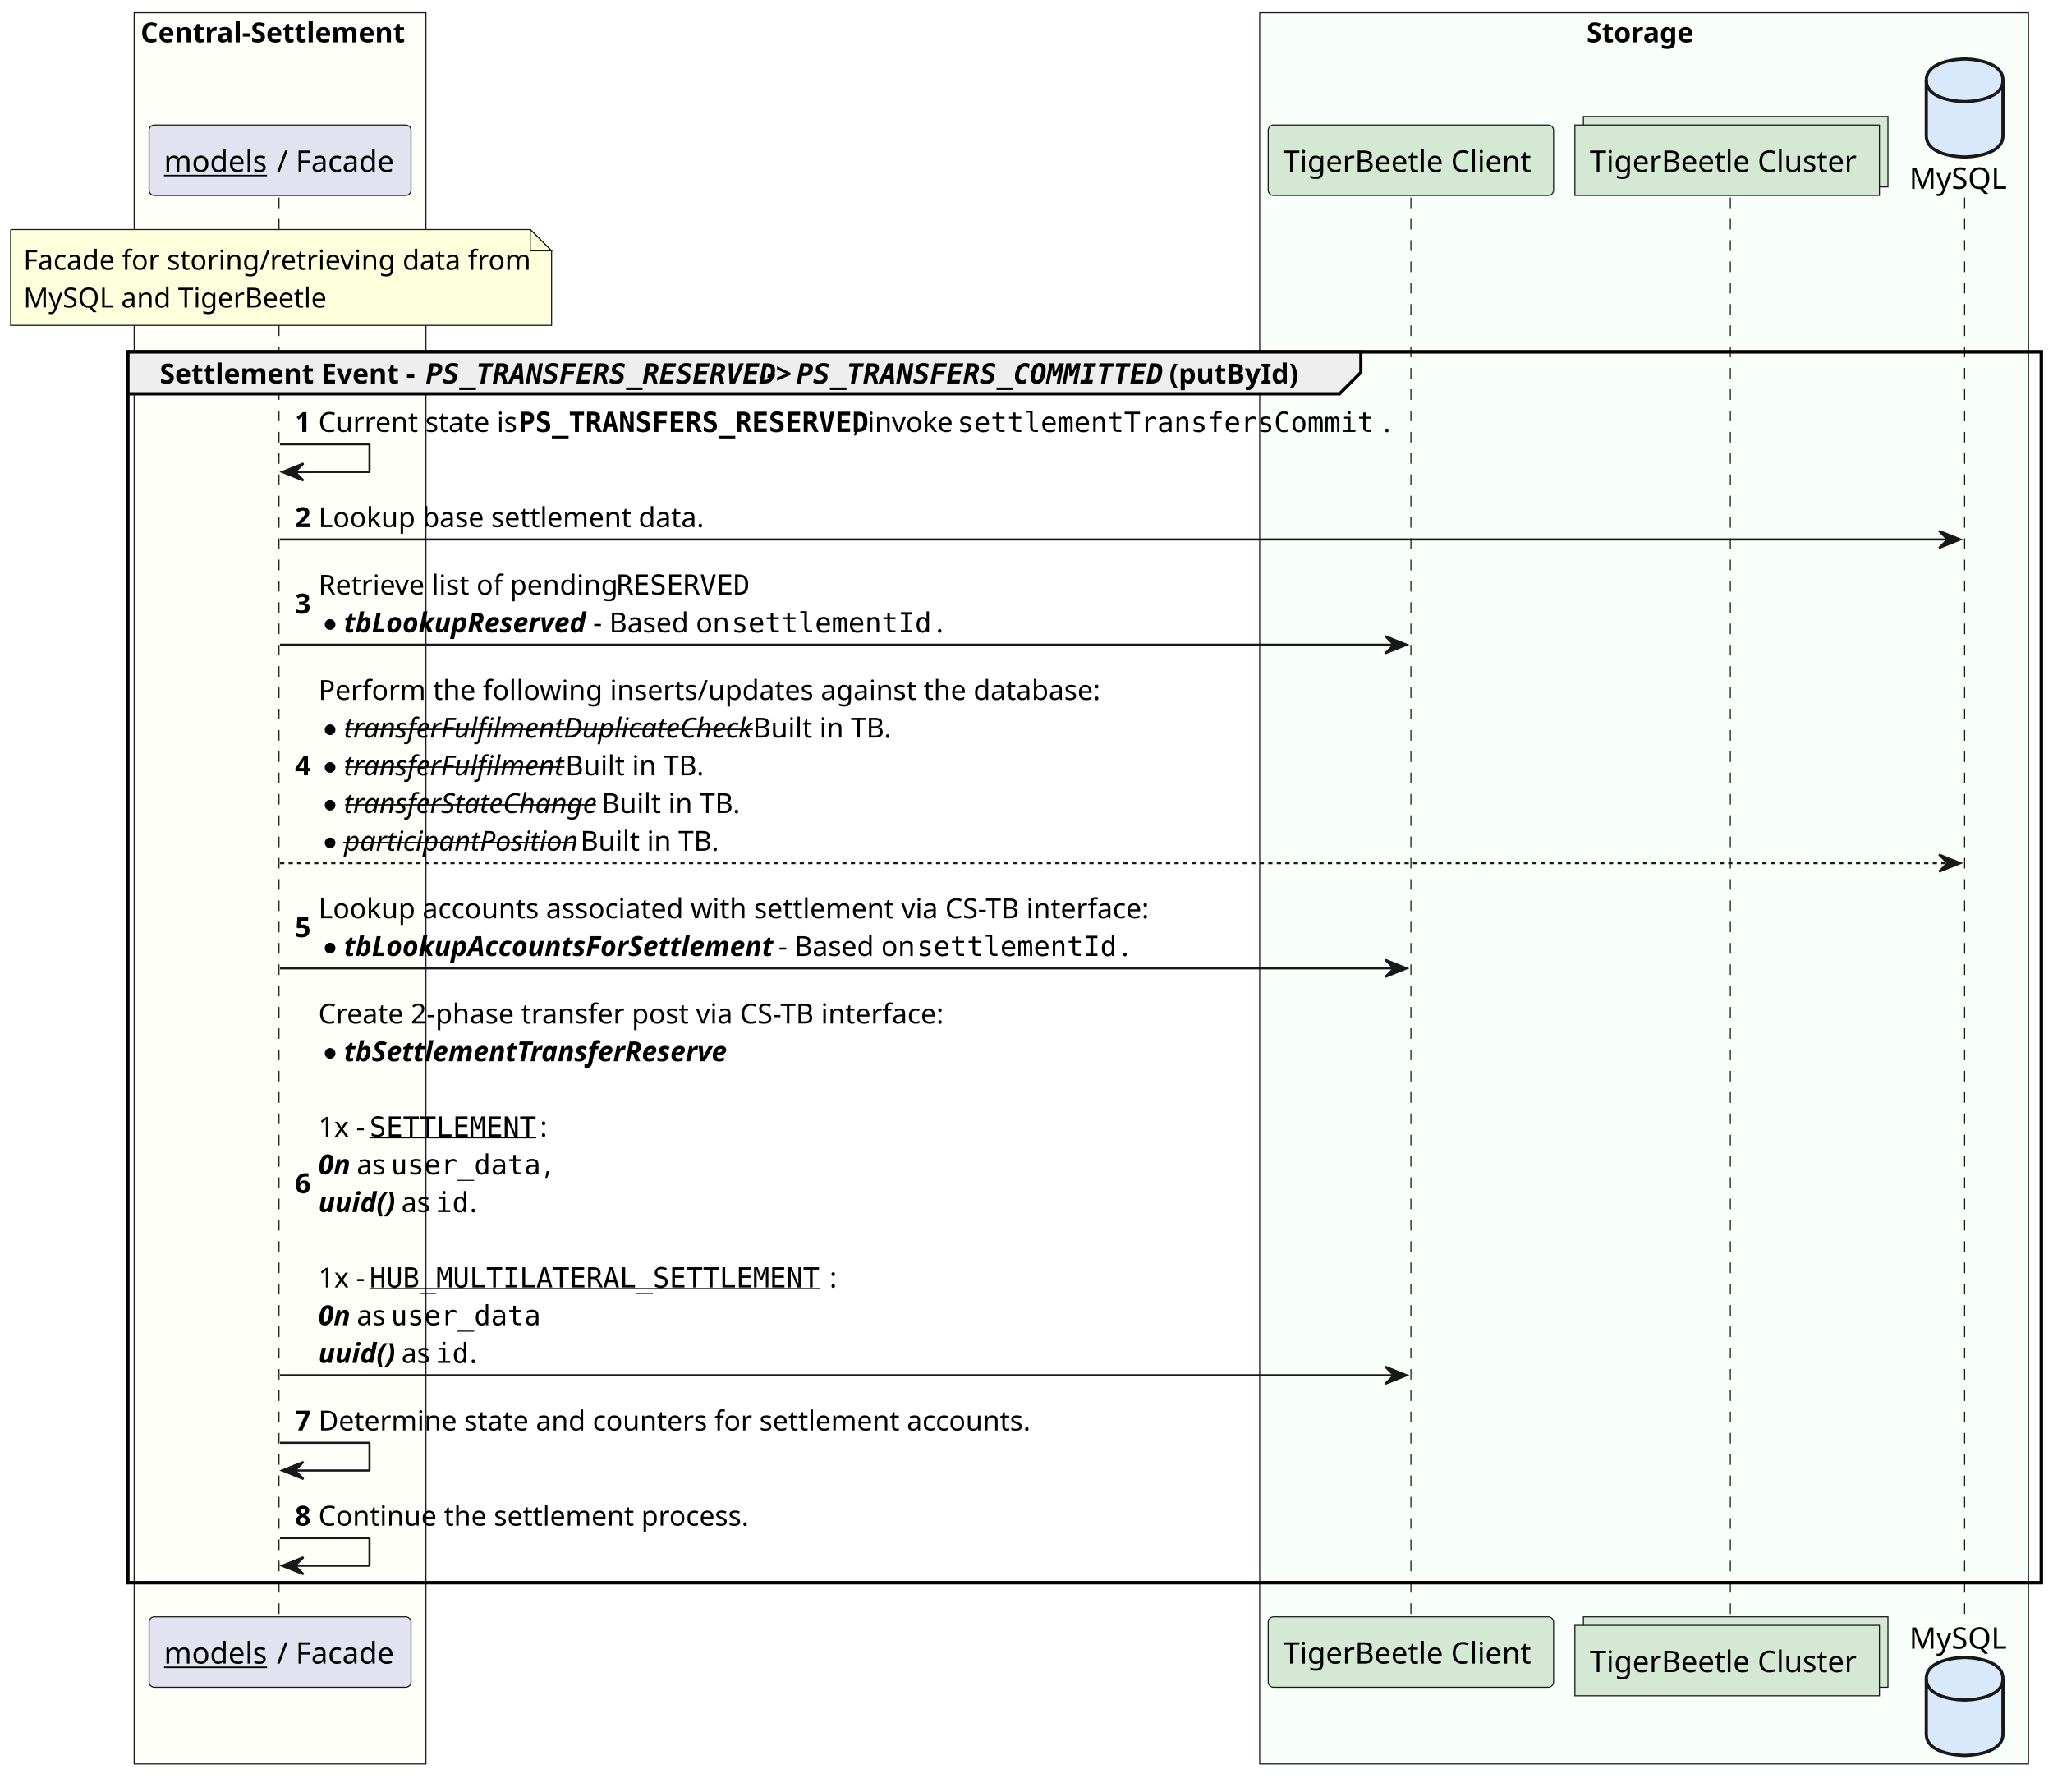
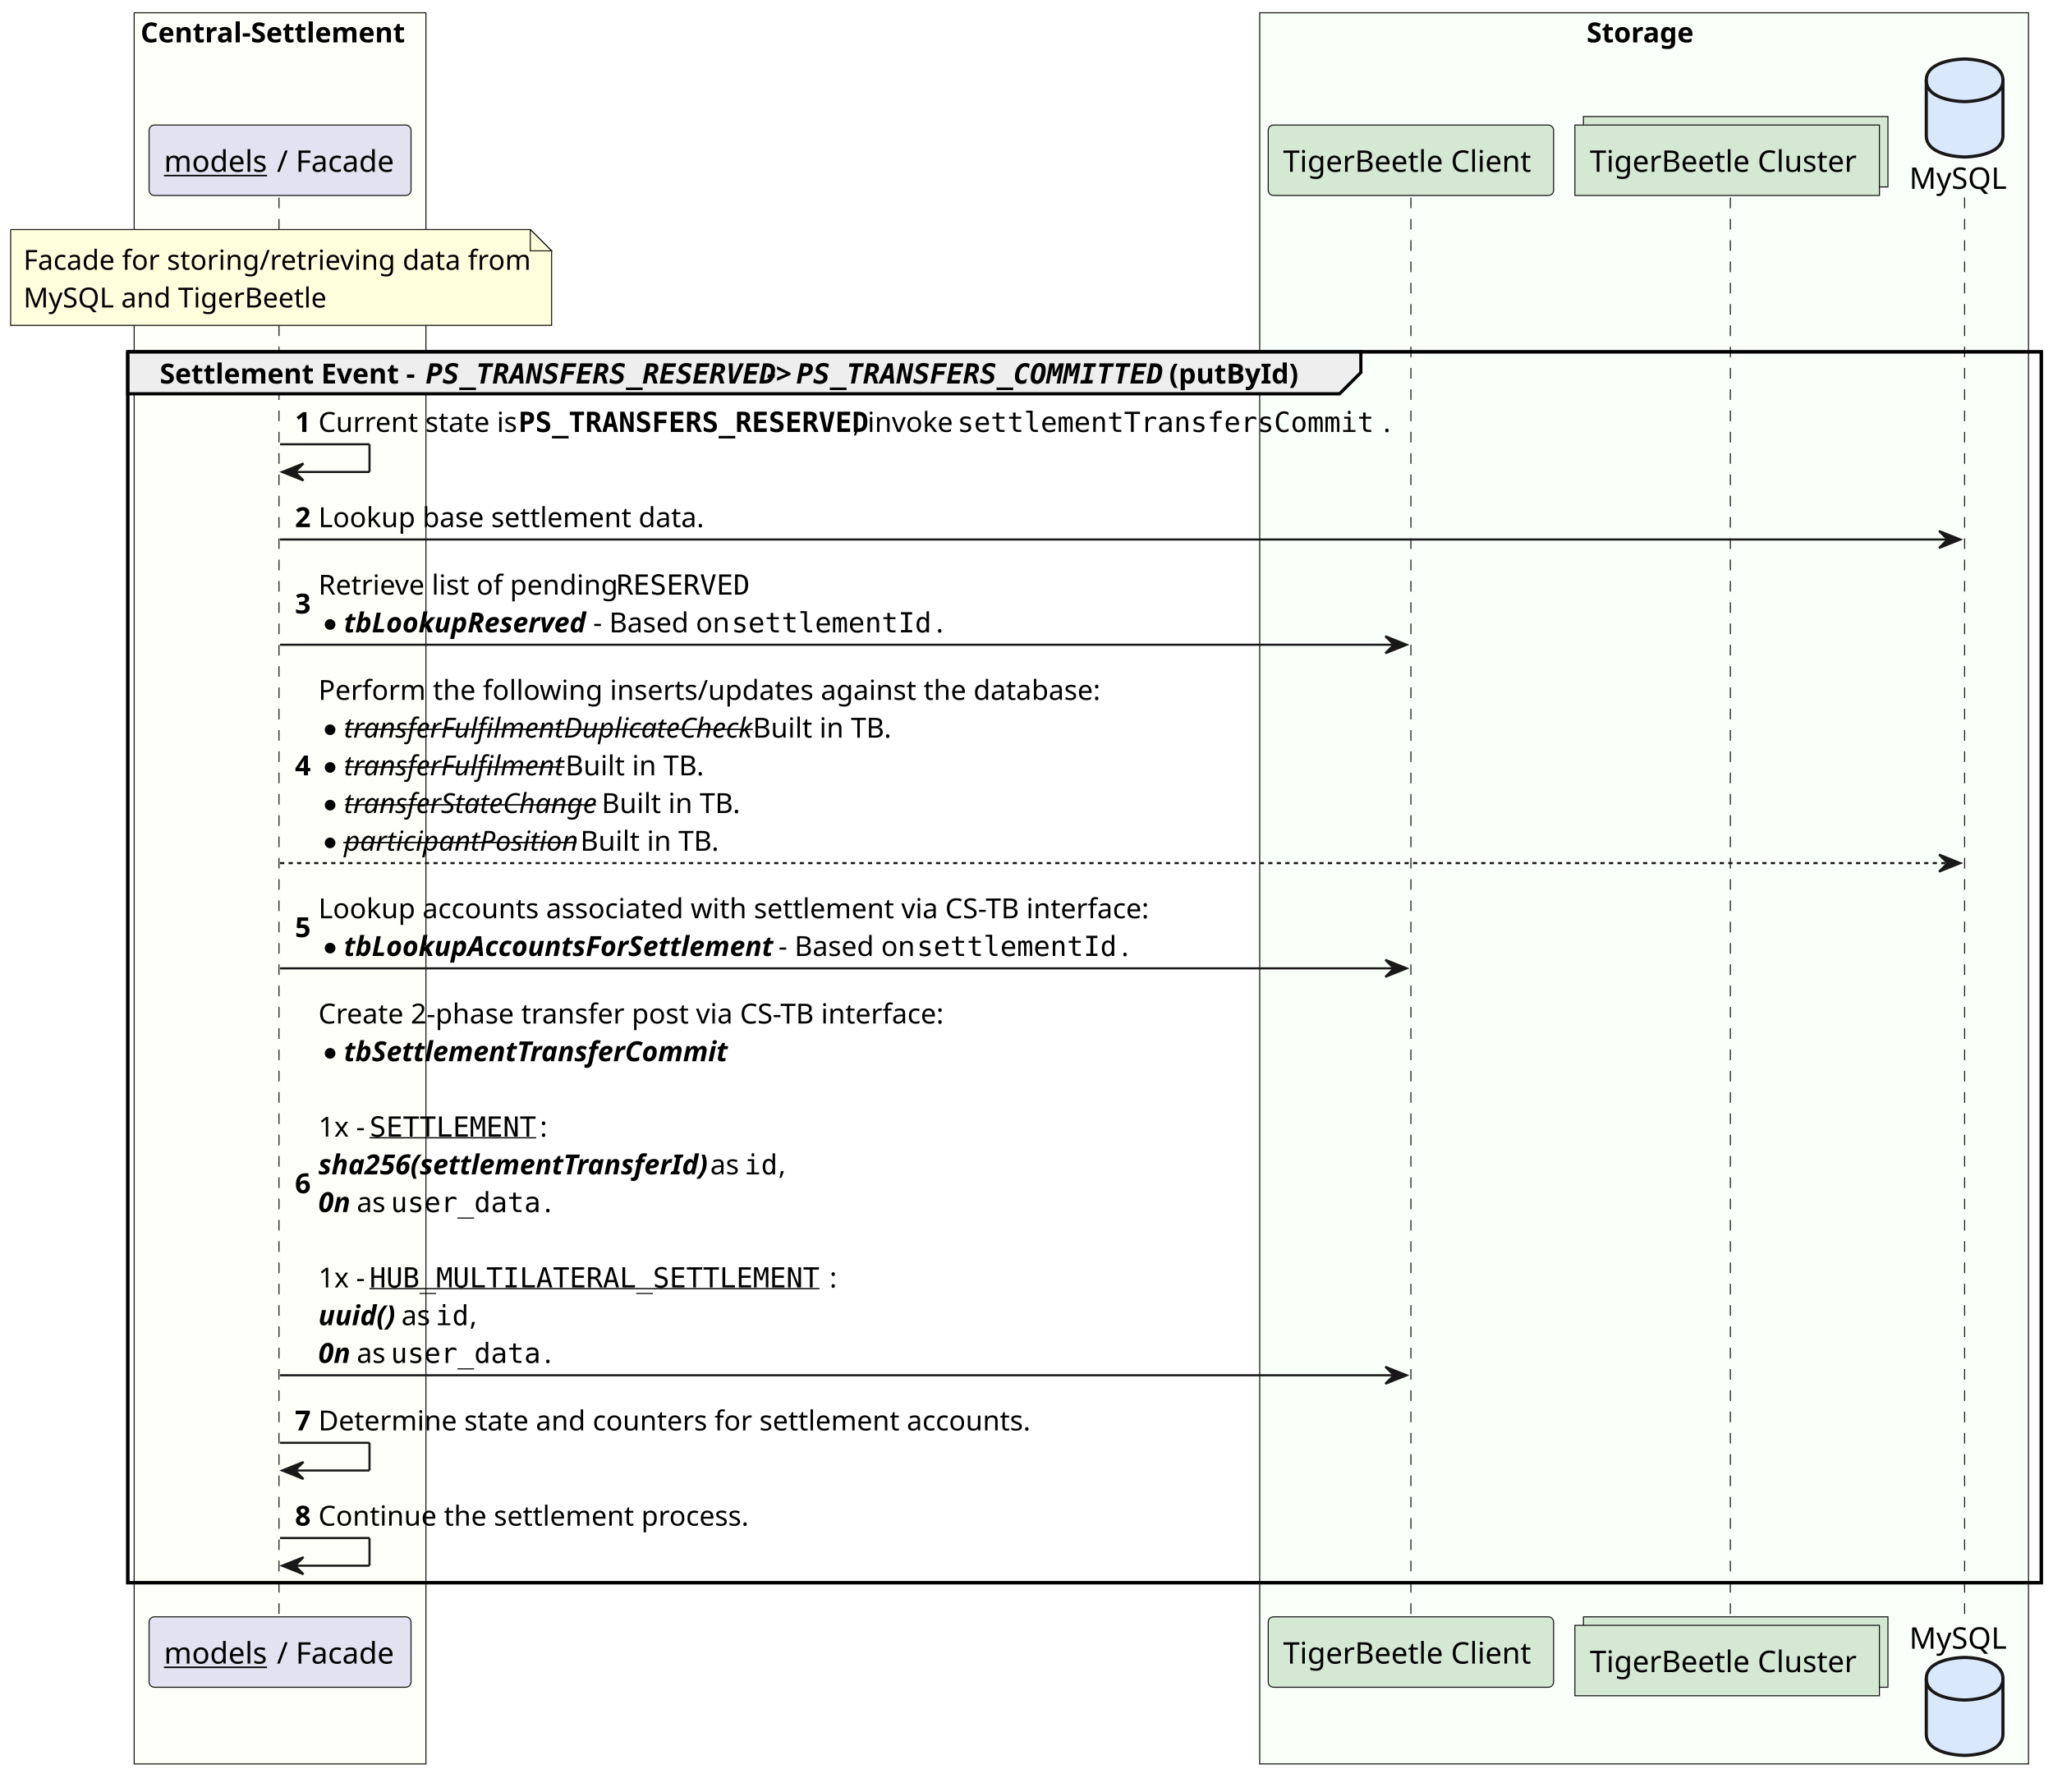
<svg xmlns="http://www.w3.org/2000/svg" contentStyleType="text/css" height="841px" preserveAspectRatio="none" style="width:964px;height:841px;background:#FFFFFF;" version="1.1" viewBox="0 0 964 841" width="964px" zoomAndPan="magnify">
  <defs />
  <g>
    <rect fill="#FFFFF9" height="822.198" style="stroke:#181818;stroke-width:0.5;" width="137" x="63" y="6" />
    <text fill="#000000" font-family="sans-serif" font-size="13" font-weight="bold" lengthAdjust="spacing" textLength="128" x="66" y="19.897">Central-Settlement</text>
    <rect fill="#F9FFF9" height="822.198" style="stroke:#181818;stroke-width:0.5;" width="361" x="591.5" y="6" />
    <text fill="#000000" font-family="sans-serif" font-size="13" font-weight="bold" lengthAdjust="spacing" textLength="51" x="745" y="19.897">Storage</text>
    <rect height="577.944" style="stroke:#000000;stroke-width:1.5;fill:none;" width="898.5" x="60" y="165.186" />
    <line style="stroke:#181818;stroke-width:0.5;fill:none;stroke-dasharray:5.0,5.0;" x1="131" x2="131" y1="92.774" y2="760.13" />
    <line style="stroke:#181818;stroke-width:0.5;fill:none;stroke-dasharray:5.0,5.0;" x1="662.5" x2="662.5" y1="92.774" y2="760.13" />
    <line style="stroke:#181818;stroke-width:0.5;fill:none;stroke-dasharray:5.0,5.0;" x1="812.5" x2="812.5" y1="92.774" y2="760.13" />
    <line style="stroke:#181818;stroke-width:0.5;fill:none;stroke-dasharray:5.0,5.0;" x1="922.5" x2="922.5" y1="92.774" y2="760.13" />
    <rect fill="#E2E2F0" height="33.068" rx="2.5" ry="2.5" style="stroke:#181818;stroke-width:0.5;" width="123" x="70" y="58.706" />
    <text fill="#000000" font-family="sans-serif" font-size="14" lengthAdjust="spacing" text-decoration="underline" textLength="49" x="77" y="80.672">models</text>
    <text fill="#000000" font-family="sans-serif" font-size="14" lengthAdjust="spacing" textLength="56" x="130" y="80.672">/ Facade</text>
    <rect fill="#E2E2F0" height="33.068" rx="2.5" ry="2.5" style="stroke:#181818;stroke-width:0.5;" width="123" x="70" y="759.13" />
    <text fill="#000000" font-family="sans-serif" font-size="14" lengthAdjust="spacing" text-decoration="underline" textLength="49" x="77" y="781.096">models</text>
    <text fill="#000000" font-family="sans-serif" font-size="14" lengthAdjust="spacing" textLength="56" x="130" y="781.096">/ Facade</text>
    <rect fill="#D5E8D4" height="33.068" rx="2.5" ry="2.5" style="stroke:#181818;stroke-width:0.5;" width="134" x="595.5" y="58.706" />
    <text fill="#000000" font-family="sans-serif" font-size="14" lengthAdjust="spacing" textLength="120" x="602.5" y="80.672">TigerBeetle Client</text>
    <rect fill="#D5E8D4" height="33.068" rx="2.5" ry="2.5" style="stroke:#181818;stroke-width:0.5;" width="134" x="595.5" y="759.13" />
    <text fill="#000000" font-family="sans-serif" font-size="14" lengthAdjust="spacing" textLength="120" x="602.5" y="781.096">TigerBeetle Client</text>
    <rect fill="#D5E8D4" height="33.068" style="stroke:#181818;stroke-width:0.5;" width="143" x="743.5" y="54.706" />
    <rect fill="#D5E8D4" height="33.068" style="stroke:#181818;stroke-width:0.5;" width="143" x="739.5" y="58.706" />
    <text fill="#000000" font-family="sans-serif" font-size="14" lengthAdjust="spacing" textLength="129" x="746.5" y="80.672">TigerBeetle Cluster</text>
    <rect fill="#D5E8D4" height="33.068" style="stroke:#181818;stroke-width:0.5;" width="143" x="743.5" y="759.13" />
    <rect fill="#D5E8D4" height="33.068" style="stroke:#181818;stroke-width:0.5;" width="143" x="739.5" y="763.13" />
    <text fill="#000000" font-family="sans-serif" font-size="14" lengthAdjust="spacing" textLength="129" x="746.5" y="785.096">TigerBeetle Cluster</text>
    <text fill="#000000" font-family="sans-serif" font-size="14" lengthAdjust="spacing" textLength="46" x="896.5" y="88.672">MySQL</text>
    <path d="M904.5,37.706 C904.5,27.706 922.5,27.706 922.5,27.706 C922.5,27.706 940.5,27.706 940.5,37.706 L940.5,63.706 C940.5,73.706 922.5,73.706 922.5,73.706 C922.5,73.706 904.5,73.706 904.5,63.706 L904.5,37.706 " fill="#DAE8FC" style="stroke:#181818;stroke-width:1.5;" />
    <path d="M904.5,37.706 C904.5,47.706 922.5,47.706 922.5,47.706 C922.5,47.706 940.5,47.706 940.5,37.706 " fill="none" style="stroke:#181818;stroke-width:1.5;" />
    <text fill="#000000" font-family="sans-serif" font-size="14" lengthAdjust="spacing" textLength="46" x="896.5" y="774.096">MySQL</text>
    <path d="M904.5,788.198 C904.5,778.198 922.5,778.198 922.5,778.198 C922.5,778.198 940.5,778.198 940.5,788.198 L940.5,814.198 C940.5,824.198 922.5,824.198 922.5,824.198 C922.5,824.198 904.5,824.198 904.5,814.198 L904.5,788.198 " fill="#DAE8FC" style="stroke:#181818;stroke-width:1.5;" />
    <path d="M904.5,788.198 C904.5,798.198 922.5,798.198 922.5,798.198 C922.5,798.198 940.5,798.198 940.5,788.198 " fill="none" style="stroke:#181818;stroke-width:1.5;" />
    <path d="M5,107.774 L5,152.774 L259,152.774 L259,117.774 L249,107.774 L5,107.774 " fill="#FEFFDD" style="stroke:#181818;stroke-width:0.5;" />
    <path d="M249,107.774 L249,117.774 L259,117.774 L249,107.774 " fill="#FEFFDD" style="stroke:#181818;stroke-width:0.5;" />
    <text fill="#000000" font-family="sans-serif" font-size="13" lengthAdjust="spacing" textLength="233" x="11" y="126.671">Facade for storing/retrieving data from</text>
    <text fill="#000000" font-family="sans-serif" font-size="13" lengthAdjust="spacing" textLength="139" x="11" y="144.377">MySQL and TigerBeetle</text>
    <path d="M60,165.186 L639,165.186 L639,174.892 L629,184.892 L60,184.892 L60,165.186 " fill="#EEEEEE" style="stroke:#000000;stroke-width:1.5;" />
    <rect fill="none" height="577.944" style="stroke:#000000;stroke-width:1.5;" width="898.5" x="60" y="165.186" />
    <text fill="#000000" font-family="sans-serif" font-size="13" font-weight="bold" lengthAdjust="spacing" textLength="122" x="75" y="180.083">Settlement Event -</text>
    <text fill="#000000" font-family="monospace" font-size="13" font-style="italic" font-weight="bold" lengthAdjust="spacing" textLength="157" x="200" y="180.083">PS_TRANSFERS_RESERVED</text>
    <text fill="#000000" font-family="sans-serif" font-size="13" font-style="italic" font-weight="bold" lengthAdjust="spacing" textLength="11" x="360" y="180.083">-&gt;</text>
    <text fill="#000000" font-family="monospace" font-size="13" font-style="italic" font-weight="bold" lengthAdjust="spacing" textLength="172" x="374" y="180.083">PS_TRANSFERS_COMMITTED</text>
    <text fill="#000000" font-family="sans-serif" font-size="13" font-weight="bold" lengthAdjust="spacing" textLength="60" x="549" y="180.083">(putById)</text>
    <line style="stroke:#181818;stroke-width:1.0;" x1="131.5" x2="173.5" y1="208.598" y2="208.598" />
    <line style="stroke:#181818;stroke-width:1.0;" x1="173.5" x2="173.5" y1="208.598" y2="221.598" />
    <line style="stroke:#181818;stroke-width:1.0;" x1="132.5" x2="173.5" y1="221.598" y2="221.598" />
    <polygon fill="#181818" points="142.5,217.598,132.5,221.598,142.5,225.598,138.5,221.598" style="stroke:#181818;stroke-width:1.0;" />
    <text fill="#000000" font-family="sans-serif" font-size="13" font-weight="bold" lengthAdjust="spacing" textLength="7" x="138.5" y="202.789">1</text>
    <text fill="#000000" font-family="sans-serif" font-size="13" lengthAdjust="spacing" textLength="91" x="149.5" y="202.789">Current state is</text>
    <text fill="#000000" font-family="monospace" font-size="13" font-weight="bold" lengthAdjust="spacing" textLength="157" x="243.5" y="202.789">PS_TRANSFERS_RESERVED</text>
    <text fill="#000000" font-family="sans-serif" font-size="13" lengthAdjust="spacing" textLength="46" x="400.5" y="202.789">, invoke</text>
    <text fill="#000000" font-family="monospace" font-size="13" lengthAdjust="spacing" textLength="200" x="449.5" y="202.789">settlementTransfersCommit</text>
    <text fill="#000000" font-family="sans-serif" font-size="13" lengthAdjust="spacing" textLength="3" x="649.5" y="202.789">.</text>
    <polygon fill="#181818" points="910.5,249.304,920.5,253.304,910.5,257.304,914.5,253.304" style="stroke:#181818;stroke-width:1.0;" />
    <line style="stroke:#181818;stroke-width:1.0;" x1="131.5" x2="916.5" y1="253.304" y2="253.304" />
    <text fill="#000000" font-family="sans-serif" font-size="13" font-weight="bold" lengthAdjust="spacing" textLength="7" x="138.5" y="247.495">2</text>
    <text fill="#000000" font-family="sans-serif" font-size="13" lengthAdjust="spacing" textLength="178" x="149.5" y="247.495">Lookup base settlement data.</text>
    <polygon fill="#181818" points="650.5,298.716,660.5,302.716,650.5,306.716,654.5,302.716" style="stroke:#181818;stroke-width:1.0;" />
    <line style="stroke:#181818;stroke-width:1.0;" x1="131.5" x2="656.5" y1="302.716" y2="302.716" />
    <text fill="#000000" font-family="sans-serif" font-size="13" font-weight="bold" lengthAdjust="spacing" textLength="7" x="138.5" y="288.054">3</text>
    <text fill="#000000" font-family="sans-serif" font-size="13" lengthAdjust="spacing" textLength="137" x="149.5" y="279.201">Retrieve list of pending</text>
    <text fill="#000000" font-family="monospace" font-size="13" lengthAdjust="spacing" textLength="64" x="289.5" y="279.201">RESERVED</text>
    <ellipse cx="155" cy="293.216" fill="#000000" rx="2.5" ry="2.5" style="stroke:#000000;stroke-width:0.0;" />
    <text fill="#000000" font-family="sans-serif" font-size="13" font-style="italic" font-weight="bold" lengthAdjust="spacing" textLength="114" x="161.5" y="296.907">tbLookupReserved</text>
    <text fill="#000000" font-family="sans-serif" font-size="13" lengthAdjust="spacing" textLength="62" x="278.5" y="296.907">- Based on</text>
    <text fill="#000000" font-family="monospace" font-size="13" lengthAdjust="spacing" textLength="96" x="343.5" y="296.907">settlementId</text>
    <text fill="#000000" font-family="sans-serif" font-size="13" lengthAdjust="spacing" textLength="3" x="439.5" y="296.907">.</text>
    <polygon fill="#181818" points="910.5,401.246,920.5,405.246,910.5,409.246,914.5,405.246" style="stroke:#181818;stroke-width:1.0;" />
    <line style="stroke:#181818;stroke-width:1.0;stroke-dasharray:2.0,2.0;" x1="131.5" x2="916.5" y1="405.246" y2="405.246" />
    <text fill="#000000" font-family="sans-serif" font-size="13" font-weight="bold" lengthAdjust="spacing" textLength="7" x="138.5" y="364.025">4</text>
    <text fill="#000000" font-family="sans-serif" font-size="13" lengthAdjust="spacing" textLength="358" x="149.5" y="328.613">Perform the following inserts/updates against the database:</text>
    <ellipse cx="155" cy="342.628" fill="#000000" rx="2.5" ry="2.5" style="stroke:#000000;stroke-width:0.0;" />
    <text fill="#000000" font-family="sans-serif" font-size="13" font-style="italic" lengthAdjust="spacing" text-decoration="line-through" textLength="189" x="161.5" y="346.319">transferFulfilmentDuplicateCheck</text>
    <text fill="#000000" font-family="sans-serif" font-size="13" lengthAdjust="spacing" textLength="62" x="353.5" y="346.319">Built in TB.</text>
    <ellipse cx="155" cy="360.334" fill="#000000" rx="2.5" ry="2.5" style="stroke:#000000;stroke-width:0.0;" />
    <text fill="#000000" font-family="sans-serif" font-size="13" font-style="italic" lengthAdjust="spacing" text-decoration="line-through" textLength="101" x="161.5" y="364.025">transferFulfilment</text>
    <text fill="#000000" font-family="sans-serif" font-size="13" lengthAdjust="spacing" textLength="62" x="265.5" y="364.025">Built in TB.</text>
    <ellipse cx="155" cy="378.04" fill="#000000" rx="2.5" ry="2.5" style="stroke:#000000;stroke-width:0.0;" />
    <text fill="#000000" font-family="sans-serif" font-size="13" font-style="italic" lengthAdjust="spacing" text-decoration="line-through" textLength="118" x="161.5" y="381.731">transferStateChange</text>
    <text fill="#000000" font-family="sans-serif" font-size="13" lengthAdjust="spacing" textLength="62" x="282.5" y="381.731">Built in TB.</text>
    <ellipse cx="155" cy="395.746" fill="#000000" rx="2.5" ry="2.5" style="stroke:#000000;stroke-width:0.0;" />
    <text fill="#000000" font-family="sans-serif" font-size="13" font-style="italic" lengthAdjust="spacing" text-decoration="line-through" textLength="108" x="161.5" y="399.437">participantPosition</text>
    <text fill="#000000" font-family="sans-serif" font-size="13" lengthAdjust="spacing" textLength="62" x="272.5" y="399.437">Built in TB.</text>
    <polygon fill="#181818" points="650.5,450.658,660.5,454.658,650.5,458.658,654.5,454.658" style="stroke:#181818;stroke-width:1.0;" />
    <line style="stroke:#181818;stroke-width:1.0;" x1="131.5" x2="656.5" y1="454.658" y2="454.658" />
    <text fill="#000000" font-family="sans-serif" font-size="13" font-weight="bold" lengthAdjust="spacing" textLength="7" x="138.5" y="439.996">5</text>
    <text fill="#000000" font-family="sans-serif" font-size="13" lengthAdjust="spacing" textLength="381" x="149.5" y="431.143">Lookup accounts associated with settlement via CS-TB interface:</text>
    <ellipse cx="155" cy="445.158" fill="#000000" rx="2.5" ry="2.5" style="stroke:#000000;stroke-width:0.0;" />
    <text fill="#000000" font-family="sans-serif" font-size="13" font-style="italic" font-weight="bold" lengthAdjust="spacing" textLength="201" x="161.5" y="448.849">tbLookupAccountsForSettlement</text>
    <text fill="#000000" font-family="sans-serif" font-size="13" lengthAdjust="spacing" textLength="62" x="365.5" y="448.849">- Based on</text>
    <text fill="#000000" font-family="monospace" font-size="13" lengthAdjust="spacing" textLength="96" x="430.5" y="448.849">settlementId</text>
    <text fill="#000000" font-family="sans-serif" font-size="13" lengthAdjust="spacing" textLength="3" x="526.5" y="448.849">.</text>
    <polygon fill="#181818" points="650.5,641.718,660.5,645.718,650.5,649.718,654.5,645.718" style="stroke:#181818;stroke-width:1.0;" />
    <line style="stroke:#181818;stroke-width:1.0;" x1="131.5" x2="656.5" y1="645.718" y2="645.718" />
    <text fill="#000000" font-family="sans-serif" font-size="13" font-weight="bold" lengthAdjust="spacing" textLength="7" x="138.5" y="560.232">6</text>
    <text fill="#000000" font-family="sans-serif" font-size="13" lengthAdjust="spacing" textLength="284" x="149.5" y="480.555">Create 2-phase transfer post via CS-TB interface:</text>
    <ellipse cx="155" cy="494.57" fill="#000000" rx="2.5" ry="2.5" style="stroke:#000000;stroke-width:0.0;" />
-     <text fill="#000000" font-family="sans-serif" font-size="13" font-style="italic" font-weight="bold" lengthAdjust="spacing" textLength="178" x="161.5" y="498.261">tbSettlementTransferReserve</text>
+     <text fill="#000000" font-family="sans-serif" font-size="13" font-style="italic" font-weight="bold" lengthAdjust="spacing" textLength="180" x="161.5" y="498.261">tbSettlementTransferCommit</text>
    <text fill="#000000" font-family="sans-serif" font-size="13" lengthAdjust="spacing" textLength="3" x="149.5" y="515.967"> </text>
    <text fill="#000000" font-family="sans-serif" font-size="13" lengthAdjust="spacing" textLength="21" x="149.5" y="533.673">1x -</text>
    <text fill="#000000" font-family="monospace" font-size="13" lengthAdjust="spacing" text-decoration="underline" textLength="80" x="173.5" y="533.673">SETTLEMENT</text>
    <text fill="#000000" font-family="sans-serif" font-size="13" lengthAdjust="spacing" textLength="3" x="253.5" y="533.673">:</text>
-     <text fill="#000000" font-family="sans-serif" font-size="13" font-style="italic" font-weight="bold" lengthAdjust="spacing" textLength="15" x="149.5" y="551.379">0n</text>
-     <text fill="#000000" font-family="sans-serif" font-size="13" lengthAdjust="spacing" textLength="13" x="167.5" y="551.379">as</text>
-     <text fill="#000000" font-family="monospace" font-size="13" lengthAdjust="spacing" textLength="72" x="183.5" y="551.379">user_data</text>
-     <text fill="#000000" font-family="sans-serif" font-size="13" lengthAdjust="spacing" textLength="3" x="255.5" y="551.379">,</text>
-     <text fill="#000000" font-family="sans-serif" font-size="13" font-style="italic" font-weight="bold" lengthAdjust="spacing" textLength="36" x="149.5" y="569.085">uuid()</text>
-     <text fill="#000000" font-family="sans-serif" font-size="13" lengthAdjust="spacing" textLength="13" x="188.5" y="569.085">as</text>
-     <text fill="#000000" font-family="monospace" font-size="13" lengthAdjust="spacing" textLength="16" x="204.5" y="569.085">id</text>
-     <text fill="#000000" font-family="sans-serif" font-size="13" lengthAdjust="spacing" textLength="3" x="220.5" y="569.085">.</text>
+     <text fill="#000000" font-family="sans-serif" font-size="13" font-style="italic" font-weight="bold" lengthAdjust="spacing" textLength="181" x="149.5" y="551.379">sha256(settlementTransferId)</text>
+     <text fill="#000000" font-family="sans-serif" font-size="13" lengthAdjust="spacing" textLength="13" x="333.5" y="551.379">as</text>
+     <text fill="#000000" font-family="monospace" font-size="13" lengthAdjust="spacing" textLength="16" x="349.5" y="551.379">id</text>
+     <text fill="#000000" font-family="sans-serif" font-size="13" lengthAdjust="spacing" textLength="3" x="365.5" y="551.379">,</text>
+     <text fill="#000000" font-family="sans-serif" font-size="13" font-style="italic" font-weight="bold" lengthAdjust="spacing" textLength="15" x="149.5" y="569.085">0n</text>
+     <text fill="#000000" font-family="sans-serif" font-size="13" lengthAdjust="spacing" textLength="13" x="167.5" y="569.085">as</text>
+     <text fill="#000000" font-family="monospace" font-size="13" lengthAdjust="spacing" textLength="72" x="183.5" y="569.085">user_data</text>
+     <text fill="#000000" font-family="sans-serif" font-size="13" lengthAdjust="spacing" textLength="3" x="255.5" y="569.085">.</text>
    <text fill="#000000" font-family="sans-serif" font-size="13" lengthAdjust="spacing" textLength="3" x="149.5" y="586.791"> </text>
    <text fill="#000000" font-family="sans-serif" font-size="13" lengthAdjust="spacing" textLength="21" x="149.5" y="604.497">1x -</text>
    <text fill="#000000" font-family="monospace" font-size="13" lengthAdjust="spacing" text-decoration="underline" textLength="216" x="173.5" y="604.497">HUB_MULTILATERAL_SETTLEMENT</text>
    <text fill="#000000" font-family="sans-serif" font-size="13" lengthAdjust="spacing" textLength="3" x="389.5" y="604.497">:</text>
-     <text fill="#000000" font-family="sans-serif" font-size="13" font-style="italic" font-weight="bold" lengthAdjust="spacing" textLength="15" x="149.5" y="622.203">0n</text>
-     <text fill="#000000" font-family="sans-serif" font-size="13" lengthAdjust="spacing" textLength="13" x="167.5" y="622.203">as</text>
-     <text fill="#000000" font-family="monospace" font-size="13" lengthAdjust="spacing" textLength="72" x="183.5" y="622.203">user_data</text>
-     <text fill="#000000" font-family="sans-serif" font-size="13" font-style="italic" font-weight="bold" lengthAdjust="spacing" textLength="36" x="149.5" y="639.909">uuid()</text>
-     <text fill="#000000" font-family="sans-serif" font-size="13" lengthAdjust="spacing" textLength="13" x="188.5" y="639.909">as</text>
-     <text fill="#000000" font-family="monospace" font-size="13" lengthAdjust="spacing" textLength="16" x="204.5" y="639.909">id</text>
-     <text fill="#000000" font-family="sans-serif" font-size="13" lengthAdjust="spacing" textLength="3" x="220.5" y="639.909">.</text>
+     <text fill="#000000" font-family="sans-serif" font-size="13" font-style="italic" font-weight="bold" lengthAdjust="spacing" textLength="36" x="149.5" y="622.203">uuid()</text>
+     <text fill="#000000" font-family="sans-serif" font-size="13" lengthAdjust="spacing" textLength="13" x="188.5" y="622.203">as</text>
+     <text fill="#000000" font-family="monospace" font-size="13" lengthAdjust="spacing" textLength="16" x="204.5" y="622.203">id</text>
+     <text fill="#000000" font-family="sans-serif" font-size="13" lengthAdjust="spacing" textLength="3" x="220.5" y="622.203">,</text>
+     <text fill="#000000" font-family="sans-serif" font-size="13" font-style="italic" font-weight="bold" lengthAdjust="spacing" textLength="15" x="149.5" y="639.909">0n</text>
+     <text fill="#000000" font-family="sans-serif" font-size="13" lengthAdjust="spacing" textLength="13" x="167.5" y="639.909">as</text>
+     <text fill="#000000" font-family="monospace" font-size="13" lengthAdjust="spacing" textLength="72" x="183.5" y="639.909">user_data</text>
+     <text fill="#000000" font-family="sans-serif" font-size="13" lengthAdjust="spacing" textLength="3" x="255.5" y="639.909">.</text>
    <line style="stroke:#181818;stroke-width:1.0;" x1="131.5" x2="173.5" y1="677.424" y2="677.424" />
    <line style="stroke:#181818;stroke-width:1.0;" x1="173.5" x2="173.5" y1="677.424" y2="690.424" />
    <line style="stroke:#181818;stroke-width:1.0;" x1="132.5" x2="173.5" y1="690.424" y2="690.424" />
    <polygon fill="#181818" points="142.5,686.424,132.5,690.424,142.5,694.424,138.5,690.424" style="stroke:#181818;stroke-width:1.0;" />
    <text fill="#000000" font-family="sans-serif" font-size="13" font-weight="bold" lengthAdjust="spacing" textLength="7" x="138.5" y="671.615">7</text>
    <text fill="#000000" font-family="sans-serif" font-size="13" lengthAdjust="spacing" textLength="326" x="149.5" y="671.615">Determine state and counters for settlement accounts.</text>
    <line style="stroke:#181818;stroke-width:1.0;" x1="131.5" x2="173.5" y1="722.13" y2="722.13" />
    <line style="stroke:#181818;stroke-width:1.0;" x1="173.5" x2="173.5" y1="722.13" y2="735.13" />
    <line style="stroke:#181818;stroke-width:1.0;" x1="132.5" x2="173.5" y1="735.13" y2="735.13" />
    <polygon fill="#181818" points="142.5,731.13,132.5,735.13,142.5,739.13,138.5,735.13" style="stroke:#181818;stroke-width:1.0;" />
    <text fill="#000000" font-family="sans-serif" font-size="13" font-weight="bold" lengthAdjust="spacing" textLength="7" x="138.5" y="716.321">8</text>
    <text fill="#000000" font-family="sans-serif" font-size="13" lengthAdjust="spacing" textLength="198" x="149.5" y="716.321">Continue the settlement process.</text>
  </g>
</svg>
